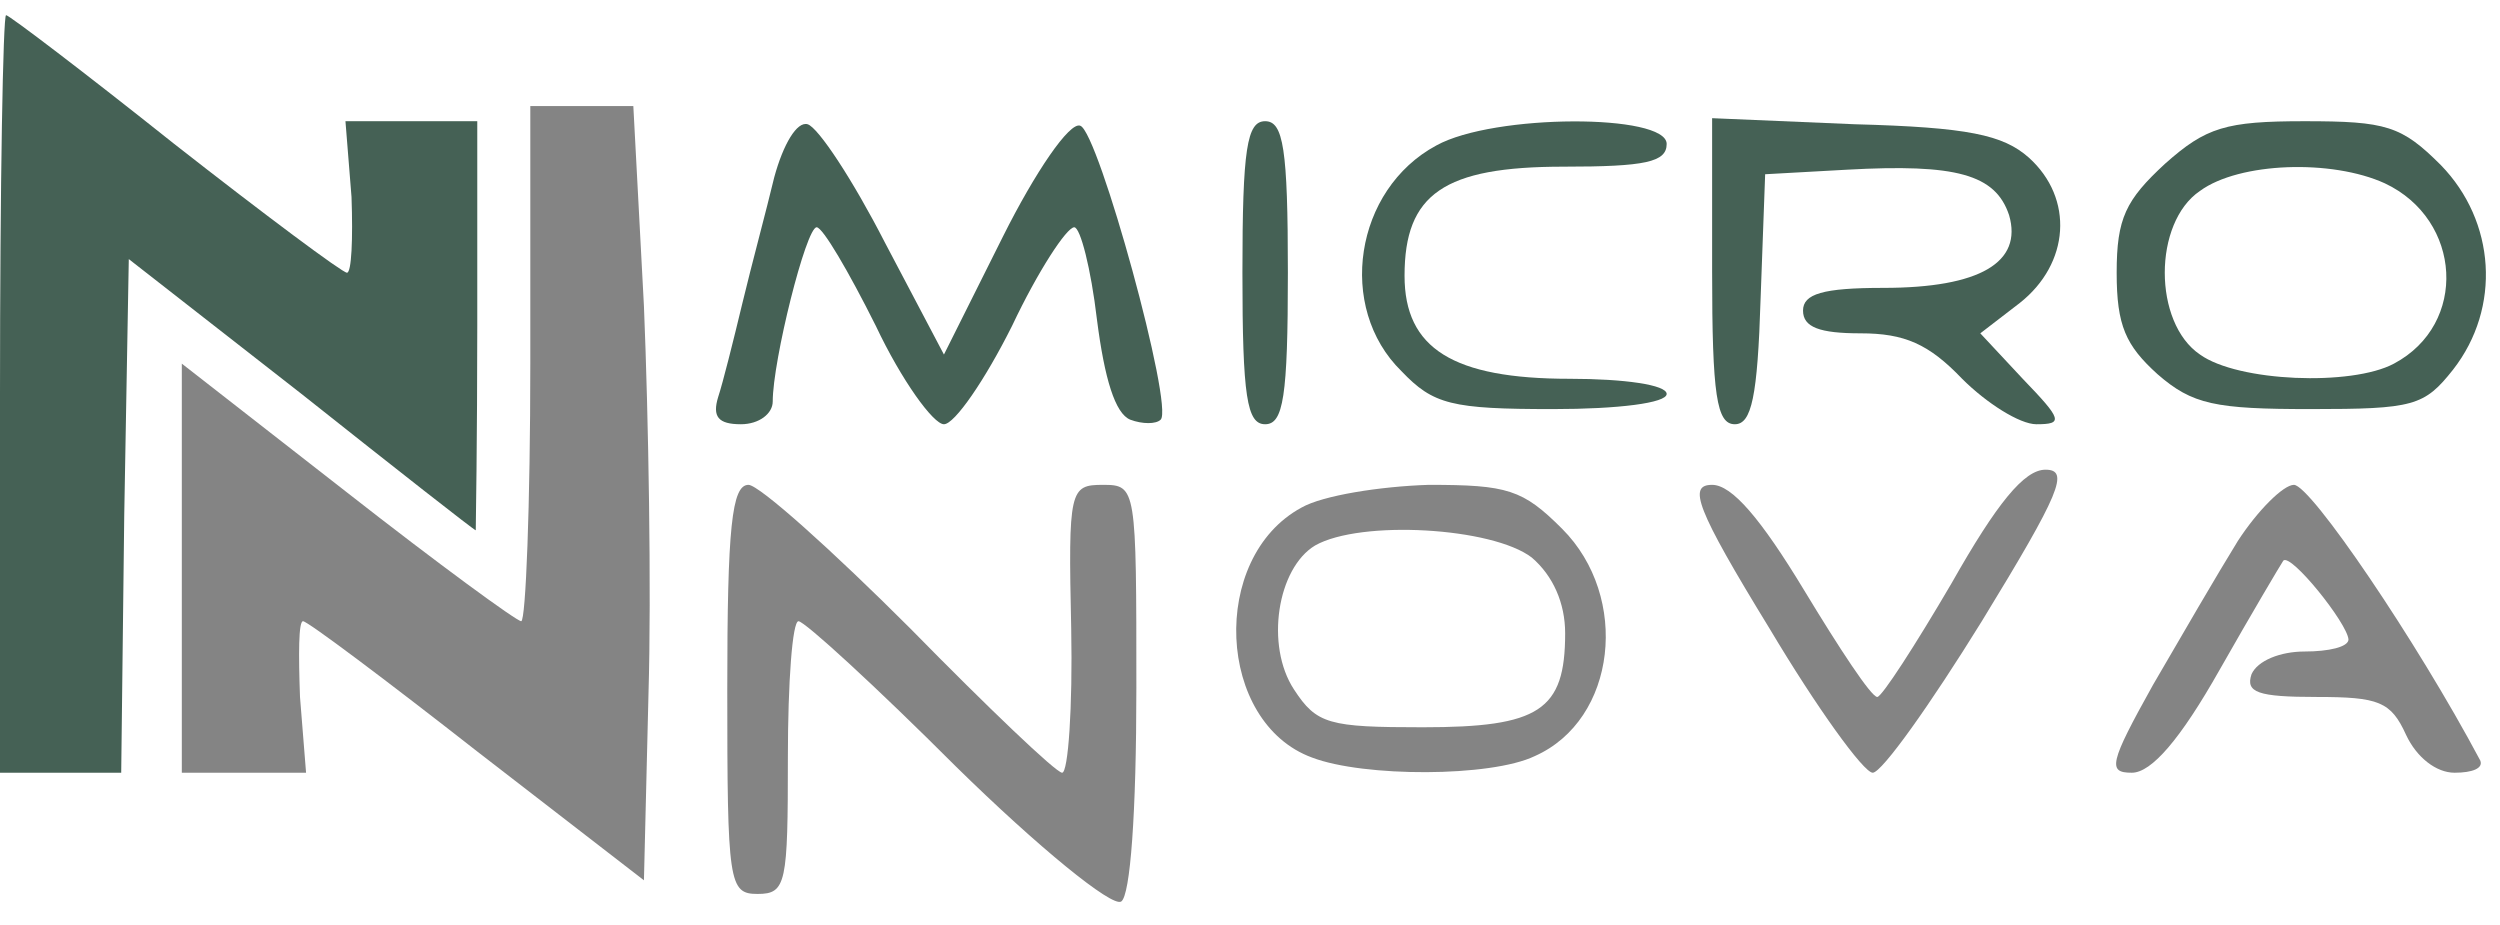
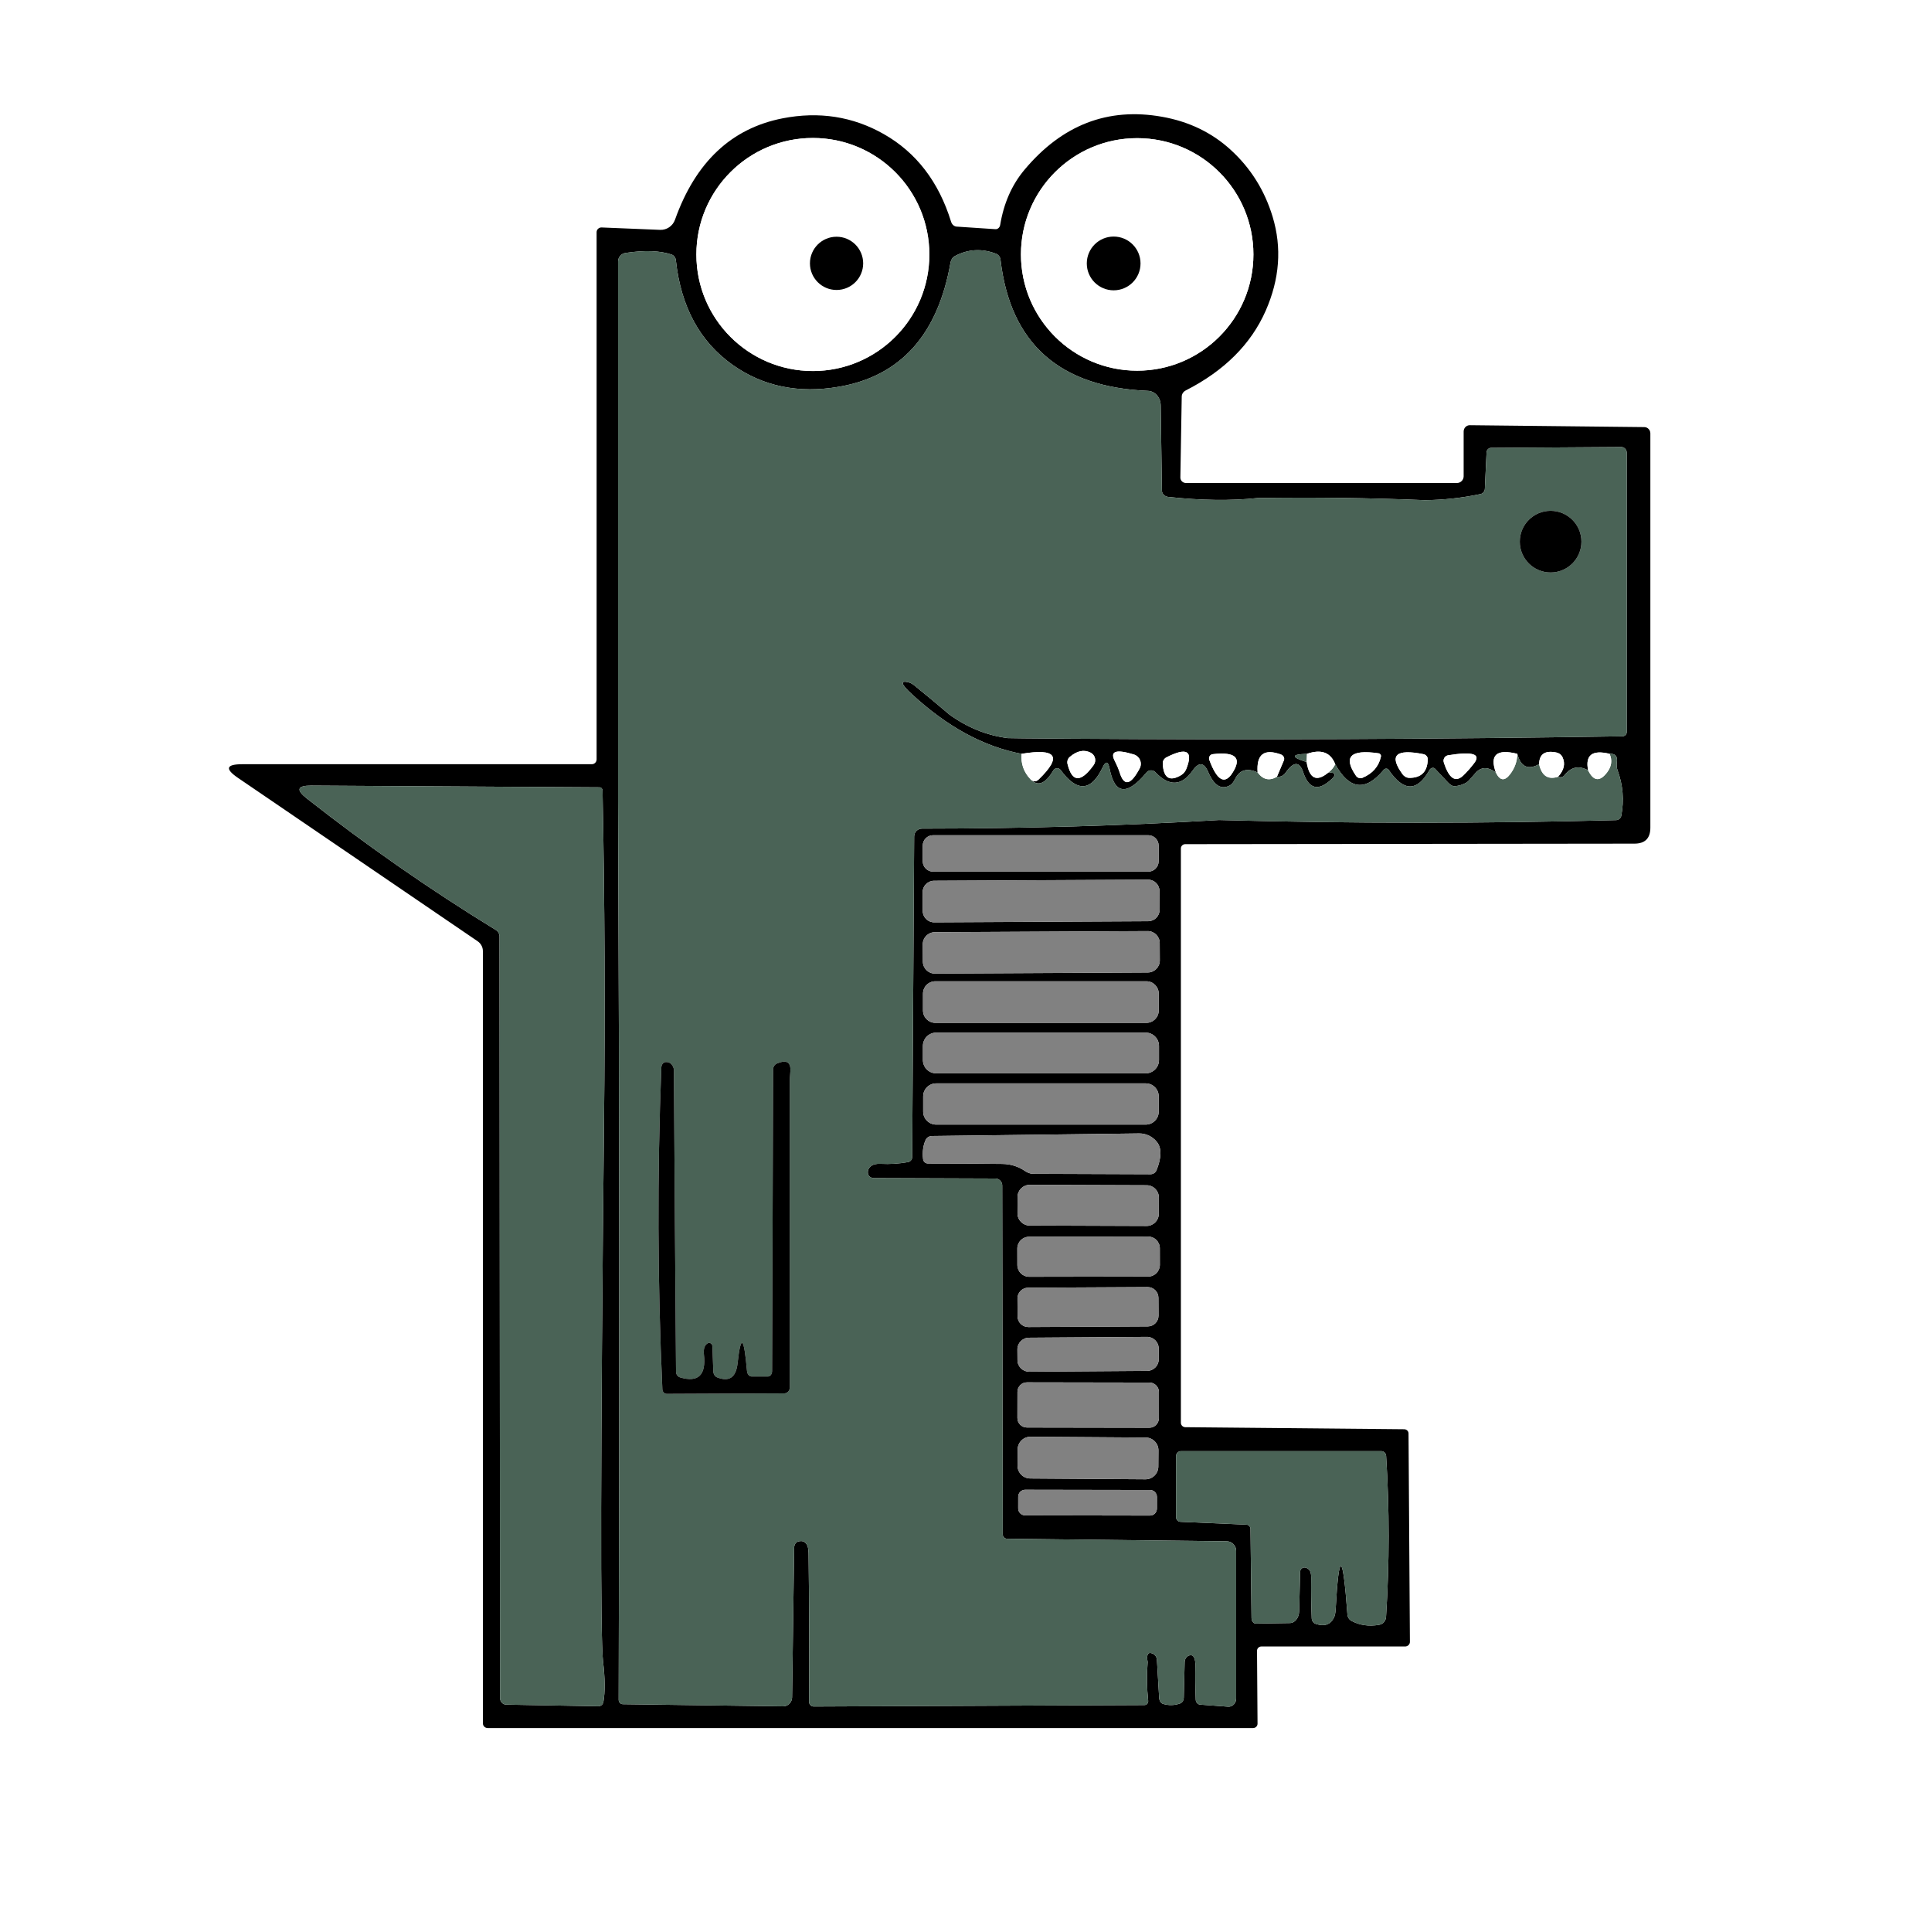
- <svg xmlns="http://www.w3.org/2000/svg" version="1.0" width="165pt" height="61pt" viewBox="0 0 165 61" preserveAspectRatio="xMidYMid meet">
-   <g transform="translate(0,61) scale(0.1,-0.1)" fill="#000000" stroke="none">
-     <path fill="#456155" d="M0 350 l0 -250 40 0 40 0 2 170 3 169 114 -89 c63 -50 114 -90 115 -90 0 0 1 61 1 135 l0 135 -43 0 -44 0 4 -50 c1 -28 0 -50 -3 -50 -3 0 -54 38 -114 85 -59 47 -109 85 -111 85 -2 0 -4 -112 -4 -250z" />
-     <path fill="#848484" d="M350 370 c0 -93 -3 -170 -6 -170 -3 0 -55 38 -115 85 l-109 85 0 -135 0 -135 41 0 41 0 -4 50 c-1 28 -1 50 2 50 3 0 55 -39 115 -86 l110 -85 3 123 c2 68 0 183 -3 256 l-7 132 -34 0 -34 0 0 -170z" />
-     <path fill="#456155" d="M511 493 c-5 -21 -15 -58 -21 -83 -6 -25 -13 -53 -16 -62 -4 -13 0 -18 15 -18 12 0 21 7 21 15 0 27 22 115 29 115 4 0 21 -29 39 -65 17 -36 38 -65 45 -65 7 0 27 29 45 65 17 36 36 65 41 65 4 0 11 -27 15 -61 5 -39 12 -62 22 -66 8 -3 17 -3 20 0 9 8 -41 190 -53 194 -7 3 -30 -31 -51 -73 l-39 -78 -39 74 c-21 41 -44 76 -51 78 -7 2 -16 -13 -22 -35z" />
-     <path fill="#456155" d="M820 430 c0 -82 3 -100 15 -100 12 0 15 18 15 100 0 82 -3 100 -15 100 -12 0 -15 -18 -15 -100z" />
-     <path fill="#456155" d="M948 514 c-54 -29 -66 -107 -23 -149 21 -22 33 -25 100 -25 43 0 75 4 75 10 0 6 -28 10 -64 10 -77 0 -109 20 -109 68 0 54 26 72 105 72 54 0 68 3 68 15 0 20 -114 20 -152 -1z" />
-     <path fill="#456155" d="M1130 431 c0 -82 3 -101 15 -101 11 0 15 18 17 83 l3 82 54 3 c72 4 98 -3 107 -30 9 -31 -19 -48 -83 -48 -40 0 -53 -4 -53 -15 0 -11 11 -15 38 -15 29 0 45 -7 67 -30 16 -16 38 -30 49 -30 18 0 17 3 -9 30 l-28 30 26 20 c33 26 36 69 6 96 -17 15 -40 20 -115 22 l-94 4 0 -101z" />
-     <path fill="#456155" d="M1429 502 c-26 -24 -32 -36 -32 -72 0 -35 6 -48 27 -67 23 -20 38 -23 101 -23 68 0 75 2 94 26 32 41 28 98 -8 135 -26 26 -36 29 -90 29 -52 0 -65 -4 -92 -28z m145 -13 c51 -24 55 -93 6 -119 -28 -15 -103 -12 -128 6 -31 21 -31 87 0 108 26 19 87 21 122 5z" />
-     <path fill="#848484" d="M1288 225 c-24 -41 -46 -75 -49 -75 -4 0 -25 32 -48 70 -29 48 -48 70 -61 70 -16 0 -11 -15 38 -95 31 -52 62 -95 68 -95 6 0 38 45 72 100 52 85 58 100 42 100 -14 0 -32 -22 -62 -75z" />
-     <path fill="#848484" d="M480 155 c0 -128 1 -135 20 -135 19 0 20 7 20 90 0 50 3 90 7 90 4 0 51 -43 104 -96 54 -53 103 -93 109 -89 6 4 10 58 10 141 0 132 0 134 -22 134 -22 0 -23 -3 -21 -95 1 -52 -2 -95 -6 -95 -4 0 -49 43 -100 95 -52 52 -100 95 -107 95 -11 0 -14 -28 -14 -135z" />
-     <path fill="#848484" d="M859 275 c-61 -33 -56 -142 7 -165 34 -13 118 -13 147 1 54 24 63 105 18 150 -26 26 -36 29 -88 29 -32 -1 -70 -7 -84 -15z m152 -33 c14 -12 22 -30 22 -50 0 -51 -17 -62 -94 -62 -62 0 -70 2 -85 25 -19 29 -11 80 14 95 30 17 117 12 143 -8z" />
-     <path fill="#848484" d="M1477 253 c-13 -21 -38 -64 -56 -95 -29 -52 -30 -58 -14 -58 13 0 32 22 58 68 21 37 40 69 42 72 5 5 42 -41 43 -52 0 -5 -13 -8 -29 -8 -16 0 -31 -6 -35 -15 -4 -12 4 -15 43 -15 41 0 49 -3 59 -25 7 -15 20 -25 32 -25 12 0 19 3 17 8 -42 79 -112 182 -123 182 -7 0 -24 -17 -37 -37z" />
-   </g>
+ <svg xmlns="http://www.w3.org/2000/svg" version="1.1" viewBox="0 0 224 225">
+   <path fill="rgb(0,0,0)" fill-opacity="1.000" d="M 102.96 15.62 Q 108.63 18.84 110.79 25.82 A 0.82 0.68 81.1 0 0 111.43 26.39 L 115.95 26.69 A 0.58 0.51 -82.4 0 0 116.51 26.20 Q 117.13 22.43 119.31 19.81 Q 125.90 11.91 135.37 13.60 Q 140.05 14.43 143.34 17.43 Q 146.85 20.62 148.25 25.25 Q 149.88 30.64 147.44 36.19 Q 144.86 42.04 138.13 45.47 A 0.85 0.79 -13.7 0 0 137.66 46.18 L 137.50 55.61 A 0.65 0.63 0.4 0 0 138.15 56.25 L 169.72 56.25 A 0.78 0.78 0.0 0 0 170.50 55.47 L 170.50 50.25 A 0.73 0.71 -89.6 0 1 171.22 49.52 L 191.55 49.74 A 0.73 0.71 -89.6 0 1 192.25 50.47 L 192.25 96.39 Q 192.25 98.25 190.39 98.25 L 138.07 98.31 A 0.51 0.50 -0.0 0 0 137.56 98.81 L 137.56 165.69 A 0.52 0.52 0.6 0 0 138.07 166.21 L 163.57 166.45 A 0.51 0.49 -0.6 0 1 164.08 166.93 L 164.24 191.20 A 0.56 0.54 -0.5 0 1 163.68 191.75 L 146.93 191.75 A 0.50 0.50 89.4 0 0 146.43 192.26 L 146.49 200.74 A 0.52 0.51 0.0 0 1 145.97 201.25 L 56.81 201.25 A 0.56 0.56 0.0 0 1 56.25 200.69 L 56.25 110.75 A 1.42 1.35 17.8 0 0 55.63 109.61 L 27.72 90.59 Q 25.39 89.00 28.24 89.00 L 68.94 89.00 A 0.56 0.56 0.0 0 0 69.50 88.44 L 69.50 27.04 A 0.56 0.55 1.0 0 1 70.08 26.49 L 76.90 26.77 A 1.78 1.76 -78.9 0 0 78.63 25.59 Q 82.21 15.53 91.17 13.78 Q 97.54 12.54 102.96 15.62 Z M 108.26 29.64 A 13.57 13.57 0 0 0 94.69 16.07 A 13.57 13.57 0 0 0 81.12 29.64 A 13.57 13.57 0 0 0 94.69 43.21 A 13.57 13.57 0 0 0 108.26 29.64 Z M 146.01 29.63 A 13.54 13.54 0 0 0 132.47 16.09 A 13.54 13.54 0 0 0 118.93 29.63 A 13.54 13.54 0 0 0 132.47 43.17 A 13.54 13.54 0 0 0 146.01 29.63 Z M 187.50 87.79 Q 184.47 87.05 185.00 89.71 Q 183.39 88.83 182.26 90.27 Q 181.97 90.64 181.50 90.46 Q 182.55 89.31 182.01 88.17 A 1.07 0.94 -5.3 0 0 181.27 87.63 Q 179.32 87.24 179.29 89.00 Q 177.34 90.06 176.75 87.79 Q 173.14 86.89 174.25 89.96 Q 172.82 88.91 171.84 90.07 Q 171.07 90.99 170.86 91.12 Q 170.20 91.51 169.43 91.56 A 1.11 0.49 53.6 0 1 168.68 91.13 L 167.16 89.52 A 0.45 0.37 -54.0 0 0 166.52 89.68 Q 164.37 93.50 161.77 89.66 A 0.37 0.36 -43.0 0 0 161.19 89.65 Q 158.02 93.48 155.54 89.00 Q 154.74 86.93 152.25 87.79 Q 149.45 87.88 152.21 88.75 Q 152.68 91.68 154.75 89.96 Q 155.94 89.95 155.18 90.68 Q 152.82 92.95 151.81 89.94 Q 151.16 87.99 149.75 90.00 Q 149.38 90.52 148.75 90.46 L 149.56 88.55 A 0.55 0.50 21.4 0 0 149.22 87.87 Q 146.27 86.79 146.50 89.96 Q 144.66 89.12 143.88 90.72 A 1.60 0.66 -73.3 0 1 143.28 91.46 Q 141.77 92.29 140.75 89.92 Q 140.02 88.20 138.94 89.73 Q 137.01 92.47 134.59 89.93 A 0.69 0.69 -46.6 0 0 133.56 89.96 Q 130.14 94.07 129.25 89.49 Q 129.00 88.21 128.44 89.38 Q 126.43 93.59 123.55 89.67 A 0.51 0.51 43.1 0 0 122.71 89.71 Q 121.31 92.09 120.04 90.75 Q 120.53 91.23 121.01 90.76 Q 125.12 86.77 119.00 87.79 Q 112.36 86.53 106.19 80.81 Q 104.36 79.12 105.79 79.45 Q 106.15 79.53 106.52 79.83 Q 108.56 81.48 110.56 83.19 Q 113.72 85.49 117.40 85.96 Q 117.52 85.98 124.60 86.03 Q 156.80 86.25 189.00 85.75 A 0.51 0.50 -0.6 0 0 189.50 85.25 L 189.50 52.73 A 0.67 0.64 89.6 0 0 188.85 52.06 L 173.68 52.16 A 0.56 0.52 -88.8 0 0 173.17 52.69 L 172.97 56.94 A 0.64 0.64 85.4 0 1 172.46 57.54 Q 169.28 58.21 166.00 58.25 Q 156.25 57.85 146.50 58.00 Q 141.87 58.50 136.08 57.87 A 0.82 0.75 3.1 0 1 135.35 57.13 L 135.21 47.20 A 1.71 1.54 -89.3 0 0 133.73 45.52 Q 118.26 44.88 116.55 30.25 A 0.87 0.82 -83.5 0 0 116.03 29.55 Q 113.54 28.60 111.24 29.82 A 1.08 0.94 83.4 0 0 110.73 30.56 Q 108.51 43.19 97.73 45.04 Q 90.69 46.25 85.38 42.52 Q 79.61 38.46 78.73 30.30 A 0.79 0.74 -84.5 0 0 78.22 29.64 Q 76.19 28.96 72.86 29.46 A 1.01 1.01 85.7 0 0 72.00 30.46 Q 72.00 62.38 72.00 93.25 Q 72.23 145.59 72.07 197.94 A 0.52 0.49 -88.9 0 0 72.55 198.47 L 91.21 198.72 A 1.06 1.05 -89.5 0 0 92.27 197.67 L 92.51 180.26 A 0.79 0.61 83.3 0 1 92.94 179.54 Q 93.56 179.33 93.92 179.78 Q 94.18 180.11 94.19 180.90 Q 94.30 189.46 94.25 198.19 A 0.55 0.54 89.5 0 0 94.80 198.74 L 133.31 198.57 A 0.44 0.44 -3.4 0 0 133.75 198.08 Q 133.51 195.82 133.69 193.56 Q 133.45 192.25 134.26 192.57 A 0.85 0.83 -80.6 0 1 134.77 193.30 L 135.03 197.74 A 0.83 0.61 -86.3 0 0 135.47 198.43 Q 136.49 198.74 137.48 198.38 A 0.78 0.61 83.5 0 0 137.90 197.69 L 138.00 193.57 A 0.87 0.74 82.9 0 1 138.50 192.81 Q 139.18 192.56 139.25 193.75 Q 139.21 195.85 139.29 197.94 A 0.61 0.55 -89.6 0 0 139.81 198.52 L 143.07 198.76 A 0.95 0.87 -88.0 0 0 144.00 197.81 L 144.00 180.61 A 1.11 1.11 0.3 0 0 142.90 179.50 L 117.30 179.20 A 0.51 0.50 -89.4 0 1 116.81 178.69 L 116.75 138.06 A 0.82 0.81 0.0 0 0 115.93 137.25 L 101.80 137.20 A 0.73 0.61 -4.9 0 1 101.12 136.73 Q 101.00 136.17 101.47 135.80 Q 101.83 135.50 102.60 135.54 Q 104.20 135.62 105.76 135.34 A 0.60 0.59 85.5 0 0 106.26 134.75 L 106.49 97.42 A 0.92 0.91 90.0 0 1 107.40 96.50 Q 125.39 96.49 142.00 95.50 Q 165.12 96.12 188.25 95.51 A 0.64 0.62 5.1 0 0 188.86 95.01 Q 189.38 92.30 188.43 89.71 Q 188.28 89.31 188.35 88.77 Q 188.49 87.72 187.50 87.79 Z M 160.59 87.73 Q 155.68 87.01 157.96 90.35 A 0.64 0.63 61.6 0 0 158.72 90.58 Q 160.48 89.84 160.86 88.13 A 0.33 0.33 -79.5 0 0 160.59 87.73 Z M 127.40 89.10 A 0.98 0.98 -59.1 0 0 127.04 87.65 Q 125.88 87.07 124.61 88.16 A 0.84 0.79 63.6 0 0 124.36 88.99 Q 125.16 92.20 127.40 89.10 Z M 132.09 87.87 Q 128.99 86.91 129.85 88.60 Q 130.26 89.41 130.44 89.99 Q 131.20 92.42 132.76 89.49 A 1.14 1.14 -67.6 0 0 132.09 87.87 Z M 135.45 88.94 Q 135.58 91.46 137.59 90.27 A 1.55 1.38 87.9 0 0 138.20 89.53 Q 139.43 86.39 135.88 88.20 A 0.80 0.77 -15.9 0 0 135.45 88.94 Z M 143.54 90.05 Q 145.30 87.37 141.27 87.83 A 0.50 0.49 76.3 0 0 140.87 88.49 Q 142.21 92.09 143.54 90.05 Z M 164.18 90.59 Q 166.26 90.59 166.32 88.44 A 0.63 0.59 7.4 0 0 165.82 87.83 Q 160.97 86.86 163.38 90.16 A 1.04 0.95 70.5 0 0 164.18 90.59 Z M 171.73 88.87 Q 172.95 87.27 168.69 87.96 A 0.64 0.64 76.3 0 0 168.19 88.79 Q 169.09 91.61 170.46 90.31 Q 171.09 89.71 171.73 88.87 Z M 69.83 91.69 L 36.25 91.49 Q 33.81 91.48 35.74 92.99 Q 46.31 101.29 57.75 108.30 A 0.90 0.87 15.7 0 1 58.19 109.06 L 58.25 197.75 A 0.77 0.73 -89.2 0 0 58.96 198.52 L 69.70 198.71 A 0.61 0.58 -84.3 0 0 70.29 198.20 Q 70.60 196.46 70.25 193.50 Q 69.75 189.23 70.36 130.75 Q 70.57 111.28 70.19 92.05 A 0.37 0.36 89.2 0 0 69.83 91.69 Z M 134.97 98.48 A 1.21 1.21 0 0 0 133.76 97.27 L 108.70 97.27 A 1.21 1.21 0 0 0 107.49 98.48 L 107.49 100.30 A 1.21 1.21 0 0 0 108.70 101.51 L 133.76 101.51 A 1.21 1.21 0 0 0 134.97 100.30 L 134.97 98.48 Z M 135.074 103.778 A 1.34 1.34 0 0 0 133.727 102.445 L 108.808 102.575 A 1.34 1.34 0 0 0 107.475 103.922 L 107.486 106.082 A 1.34 1.34 0 0 0 108.833 107.415 L 133.752 107.285 A 1.34 1.34 0 0 0 135.085 105.938 L 135.074 103.778 Z M 135.095 109.828 A 1.40 1.40 0 0 0 133.687 108.435 L 108.888 108.565 A 1.40 1.40 0 0 0 107.495 109.972 L 107.505 111.992 A 1.40 1.40 0 0 0 108.913 113.385 L 133.712 113.255 A 1.40 1.40 0 0 0 135.105 111.848 L 135.095 109.828 Z M 134.98 115.72 A 1.44 1.44 0 0 0 133.54 114.28 L 108.96 114.28 A 1.44 1.44 0 0 0 107.52 115.72 L 107.52 117.68 A 1.44 1.44 0 0 0 108.96 119.12 L 133.54 119.12 A 1.44 1.44 0 0 0 134.98 117.68 L 134.98 115.72 Z M 135.01 121.81 A 1.55 1.55 0 0 0 133.46 120.26 L 109.06 120.26 A 1.55 1.55 0 0 0 107.51 121.81 L 107.51 123.45 A 1.55 1.55 0 0 0 109.06 125.00 L 133.46 125.00 A 1.55 1.55 0 0 0 135.01 123.45 L 135.01 121.81 Z M 134.98 127.69 A 1.52 1.52 0 0 0 133.46 126.17 L 109.06 126.17 A 1.52 1.52 0 0 0 107.54 127.69 L 107.54 129.45 A 1.52 1.52 0 0 0 109.06 130.97 L 133.46 130.97 A 1.52 1.52 0 0 0 134.98 129.45 L 134.98 127.69 Z M 134.75 132.97 A 2.65 2.58 69.4 0 0 132.69 132.00 L 108.57 132.30 A 0.86 0.76 10.2 0 0 107.83 132.75 Q 107.39 133.72 107.53 134.99 A 0.57 0.56 87.2 0 0 108.09 135.50 Q 112.75 135.50 116.75 135.55 Q 118.23 135.57 119.41 136.38 A 1.90 1.30 53.7 0 0 120.32 136.70 L 134.03 136.75 A 0.76 0.75 -79.1 0 0 134.73 136.27 Q 135.62 134.03 134.75 132.97 Z M 134.993 139.459 A 1.42 1.42 0 0 0 133.578 138.034 L 119.958 137.986 A 1.42 1.42 0 0 0 118.533 139.401 L 118.527 141.301 A 1.42 1.42 0 0 0 119.942 142.726 L 133.562 142.774 A 1.42 1.42 0 0 0 134.987 141.359 L 134.993 139.459 Z M 135.108 145.375 A 1.37 1.37 0 0 0 133.736 144.008 L 119.876 144.032 A 1.37 1.37 0 0 0 118.508 145.405 L 118.512 147.325 A 1.37 1.37 0 0 0 119.884 148.692 L 133.744 148.668 A 1.37 1.37 0 0 0 135.112 147.296 L 135.108 145.375 Z M 134.944 151.137 A 1.25 1.25 0 0 0 133.688 149.894 L 119.768 149.966 A 1.25 1.25 0 0 0 118.525 151.223 L 118.536 153.303 A 1.25 1.25 0 0 0 119.792 154.546 L 133.712 154.474 A 1.25 1.25 0 0 0 134.955 153.217 L 134.944 151.137 Z M 134.976 157.043 A 1.36 1.36 0 0 0 133.606 155.692 L 119.866 155.788 A 1.36 1.36 0 0 0 118.516 157.157 L 118.525 158.397 A 1.36 1.36 0 0 0 119.894 159.748 L 133.634 159.652 A 1.36 1.36 0 0 0 134.984 158.282 L 134.976 157.043 Z M 135.003 162.124 A 1.11 1.11 0 0 0 133.895 161.012 L 119.635 160.988 A 1.11 1.11 0 0 0 118.523 162.096 L 118.517 165.136 A 1.11 1.11 0 0 0 119.625 166.248 L 133.885 166.272 A 1.11 1.11 0 0 0 134.997 165.164 L 135.003 162.124 Z M 134.946 168.917 A 1.49 1.49 0 0 0 133.467 167.417 L 120.047 167.323 A 1.49 1.49 0 0 0 118.547 168.803 L 118.534 170.683 A 1.49 1.49 0 0 0 120.013 172.183 L 133.433 172.277 A 1.49 1.49 0 0 0 134.933 170.797 L 134.946 168.917 Z M 152.06 182.56 Q 152.34 182.62 152.53 182.85 Q 152.75 183.12 152.74 183.72 Q 152.71 186.08 152.80 188.44 A 0.74 0.69 -82.4 0 0 153.28 189.12 Q 154.78 189.61 155.38 188.41 Q 155.56 188.06 155.59 187.42 Q 156.16 177.06 156.96 188.01 A 0.97 0.87 -79.4 0 0 157.42 188.76 Q 158.84 189.53 160.64 189.23 A 0.98 0.98 86.7 0 0 161.46 188.31 Q 162.06 178.87 161.47 169.55 A 0.58 0.58 88.4 0 0 160.89 169.00 L 137.58 169.00 A 0.58 0.58 -45.0 0 0 137.00 169.58 L 137.00 176.68 A 0.55 0.54 -88.9 0 0 137.52 177.23 L 145.19 177.56 A 0.50 0.50 1.2 0 1 145.67 178.06 L 145.79 188.44 A 0.65 0.49 89.0 0 0 146.29 189.08 L 150.27 189.02 A 1.42 1.08 -89.6 0 0 151.34 187.64 L 151.45 183.06 A 0.52 0.50 -83.6 0 1 152.06 182.56 Z M 134.771 174.334 A 0.81 0.81 0 0 0 133.963 173.523 L 119.423 173.497 A 0.81 0.81 0 0 0 118.611 174.306 L 118.609 175.666 A 0.81 0.81 0 0 0 119.417 176.477 L 133.957 176.503 A 0.81 0.81 0 0 0 134.769 175.694 L 134.771 174.334 Z" />
+   <path fill="rgb(255,255,255)" fill-opacity="1.000" d="M 108.26 29.64 A 13.57 13.57 0 0 1 94.69 43.21 A 13.57 13.57 0 0 1 81.12 29.64 A 13.57 13.57 0 0 1 94.69 16.07 A 13.57 13.57 0 0 1 108.26 29.64 Z M 100.55 30.67 A 3.10 3.10 0 0 0 97.45 27.57 A 3.10 3.10 0 0 0 94.35 30.67 A 3.10 3.10 0 0 0 97.45 33.77 A 3.10 3.10 0 0 0 100.55 30.67 Z" />
+   <path fill="rgb(255,255,255)" fill-opacity="1.000" d="M 146.01 29.63 A 13.54 13.54 0 0 1 132.47 43.17 A 13.54 13.54 0 0 1 118.93 29.63 A 13.54 13.54 0 0 1 132.47 16.09 A 13.54 13.54 0 0 1 146.01 29.63 Z M 132.86 30.68 A 3.13 3.13 0 0 0 129.73 27.55 A 3.13 3.13 0 0 0 126.60 30.68 A 3.13 3.13 0 0 0 129.73 33.81 A 3.13 3.13 0 0 0 132.86 30.68 Z" />
+   <circle fill="rgb(0,0,0)" fill-opacity="1.000" cx="97.45" cy="30.67" r="3.10" />
+   <circle fill="rgb(0,0,0)" fill-opacity="1.000" cx="129.73" cy="30.68" r="3.13" />
+   <path fill="rgb(74,99,86)" fill-opacity="1.000" d="M 72.86 29.46 Q 76.19 28.96 78.22 29.64 A 0.79 0.74 -84.5 0 1 78.73 30.30 Q 79.61 38.46 85.38 42.52 Q 90.69 46.25 97.73 45.04 Q 108.51 43.19 110.73 30.56 A 1.08 0.94 83.4 0 1 111.24 29.82 Q 113.54 28.60 116.03 29.55 A 0.87 0.82 -83.5 0 1 116.55 30.25 Q 118.26 44.88 133.73 45.52 A 1.71 1.54 -89.3 0 1 135.21 47.20 L 135.35 57.13 A 0.82 0.75 3.1 0 0 136.08 57.87 Q 141.87 58.50 146.50 58.00 Q 156.25 57.85 166.00 58.25 Q 169.28 58.21 172.46 57.54 A 0.64 0.64 85.4 0 0 172.97 56.94 L 173.17 52.69 A 0.56 0.52 -88.8 0 1 173.68 52.16 L 188.85 52.06 A 0.67 0.64 89.6 0 1 189.50 52.73 L 189.50 85.25 A 0.51 0.50 -0.6 0 1 189.00 85.75 Q 156.80 86.25 124.60 86.03 Q 117.52 85.98 117.40 85.96 Q 113.72 85.49 110.56 83.19 Q 108.56 81.48 106.52 79.83 Q 106.15 79.53 105.79 79.45 Q 104.36 79.12 106.19 80.81 Q 112.36 86.53 119.00 87.79 Q 118.86 89.51 120.04 90.75 Q 121.31 92.09 122.71 89.71 A 0.51 0.51 43.8 0 1 123.55 89.67 Q 126.43 93.59 128.44 89.38 Q 129.00 88.21 129.25 89.49 Q 130.14 94.07 133.56 89.96 A 0.69 0.69 -46.6 0 1 134.59 89.93 Q 137.01 92.47 138.94 89.73 Q 140.02 88.20 140.75 89.92 Q 141.77 92.29 143.28 91.46 A 1.60 0.66 -73.3 0 0 143.88 90.72 Q 144.66 89.12 146.50 89.96 Q 147.44 91.23 148.75 90.46 Q 149.38 90.52 149.75 90.00 Q 151.16 87.99 151.81 89.94 Q 152.82 92.95 155.18 90.68 Q 155.94 89.95 154.75 89.96 Q 155.28 89.56 155.54 89.00 Q 158.02 93.48 161.19 89.65 A 0.37 0.36 -43.0 0 1 161.77 89.66 Q 164.37 93.50 166.52 89.68 A 0.45 0.37 -54.0 0 1 167.16 89.52 L 168.68 91.13 A 1.11 0.49 53.6 0 0 169.43 91.56 Q 170.20 91.51 170.86 91.12 Q 171.07 90.99 171.84 90.07 Q 172.82 88.91 174.25 89.96 Q 174.95 91.42 175.91 90.17 Q 176.73 89.10 176.75 87.79 Q 177.34 90.06 179.29 89.00 Q 179.75 91.03 181.50 90.46 Q 181.97 90.64 182.26 90.27 Q 183.39 88.83 185.00 89.71 Q 185.94 91.63 187.21 89.95 Q 188.00 88.92 187.50 87.79 Q 188.49 87.72 188.35 88.77 Q 188.28 89.31 188.43 89.71 Q 189.38 92.30 188.86 95.01 A 0.64 0.62 5.1 0 1 188.25 95.51 Q 165.12 96.12 142.00 95.50 Q 125.39 96.49 107.40 96.50 A 0.92 0.91 90.0 0 0 106.49 97.42 L 106.26 134.75 A 0.60 0.59 85.5 0 1 105.76 135.34 Q 104.20 135.62 102.60 135.54 Q 101.83 135.50 101.47 135.80 Q 101.00 136.17 101.12 136.73 A 0.73 0.61 -4.9 0 0 101.80 137.20 L 115.93 137.25 A 0.82 0.81 0.0 0 1 116.75 138.06 L 116.81 178.69 A 0.51 0.50 -89.4 0 0 117.30 179.20 L 142.90 179.50 A 1.11 1.11 0.3 0 1 144.00 180.61 L 144.00 197.81 A 0.95 0.87 -88.0 0 1 143.07 198.76 L 139.81 198.52 A 0.61 0.55 -89.6 0 1 139.29 197.94 Q 139.21 195.85 139.25 193.75 Q 139.18 192.56 138.50 192.81 A 0.87 0.74 82.9 0 0 138.00 193.57 L 137.90 197.69 A 0.78 0.61 83.5 0 1 137.48 198.38 Q 136.49 198.74 135.47 198.43 A 0.83 0.61 -86.3 0 1 135.03 197.74 L 134.77 193.30 A 0.85 0.83 -80.6 0 0 134.26 192.57 Q 133.45 192.25 133.69 193.56 Q 133.51 195.82 133.75 198.08 A 0.44 0.44 -3.4 0 1 133.31 198.57 L 94.80 198.74 A 0.55 0.54 89.5 0 1 94.25 198.19 Q 94.30 189.46 94.19 180.90 Q 94.18 180.11 93.92 179.78 Q 93.56 179.33 92.94 179.54 A 0.79 0.61 83.3 0 0 92.51 180.26 L 92.27 197.67 A 1.06 1.05 -89.5 0 1 91.21 198.72 L 72.55 198.47 A 0.52 0.49 -88.9 0 1 72.07 197.94 Q 72.23 145.59 72.00 93.25 Q 72.00 62.38 72.00 30.46 A 1.01 1.01 85.7 0 1 72.86 29.46 Z M 184.22 63.08 A 3.59 3.59 0 0 0 180.63 59.49 A 3.59 3.59 0 0 0 177.04 63.08 A 3.59 3.59 0 0 0 180.63 66.67 A 3.59 3.59 0 0 0 184.22 63.08 Z M 87.02 159.69 Q 86.49 153.60 85.92 158.77 Q 85.65 161.25 83.52 160.40 A 0.84 0.68 -82.3 0 1 83.09 159.69 L 82.99 156.81 A 0.41 0.36 76.8 0 0 82.46 156.43 Q 81.89 156.73 82.00 157.75 Q 82.40 161.35 79.22 160.41 A 0.71 0.66 -82.4 0 1 78.75 159.74 Q 78.61 142.12 78.50 124.50 Q 78.26 123.64 77.54 123.69 A 0.66 0.54 89.3 0 0 77.04 124.32 Q 76.31 143.07 77.16 161.81 A 0.55 0.52 88.2 0 0 77.68 162.33 L 91.36 162.27 A 0.68 0.64 90.0 0 0 92.00 161.59 Q 92.00 143.25 92.00 125.74 Q 92.00 125.68 92.07 124.76 Q 92.18 123.16 90.52 123.85 A 0.78 0.74 79.3 0 0 90.06 124.56 L 89.94 159.68 A 0.63 0.49 -90.0 0 1 89.45 160.31 L 87.56 160.31 A 0.68 0.53 86.5 0 1 87.02 159.69 Z" />
+   <circle fill="rgb(0,0,0)" fill-opacity="1.000" cx="180.63" cy="63.08" r="3.59" />
+   <path fill="rgb(255,255,255)" fill-opacity="1.000" d="M 160.59 87.73 A 0.33 0.33 -79.5 0 1 160.86 88.13 Q 160.48 89.84 158.72 90.58 A 0.64 0.63 61.6 0 1 157.96 90.35 Q 155.68 87.01 160.59 87.73 Z" />
+   <path fill="rgb(255,255,255)" fill-opacity="1.000" d="M 119.00 87.79 Q 125.12 86.77 121.01 90.76 Q 120.53 91.23 120.04 90.75 Q 118.86 89.51 119.00 87.79 Z" />
+   <path fill="rgb(255,255,255)" fill-opacity="1.000" d="M 127.04 87.65 A 0.98 0.98 -59.1 0 1 127.40 89.10 Q 125.16 92.20 124.36 88.99 A 0.84 0.79 63.6 0 1 124.61 88.16 Q 125.88 87.07 127.04 87.65 Z" />
+   <path fill="rgb(255,255,255)" fill-opacity="1.000" d="M 132.09 87.87 A 1.14 1.14 -67.6 0 1 132.76 89.49 Q 131.20 92.42 130.44 89.99 Q 130.26 89.41 129.85 88.60 Q 128.99 86.91 132.09 87.87 Z" />
+   <path fill="rgb(255,255,255)" fill-opacity="1.000" d="M 137.59 90.27 Q 135.58 91.46 135.45 88.94 A 0.80 0.77 -15.9 0 1 135.88 88.20 Q 139.43 86.39 138.20 89.53 A 1.55 1.38 87.9 0 1 137.59 90.27 Z" />
+   <path fill="rgb(255,255,255)" fill-opacity="1.000" d="M 141.27 87.83 Q 145.30 87.37 143.54 90.05 Q 142.21 92.09 140.87 88.49 A 0.50 0.49 76.3 0 1 141.27 87.83 Z" />
+   <path fill="rgb(255,255,255)" fill-opacity="1.000" d="M 149.56 88.55 L 148.75 90.46 Q 147.44 91.23 146.50 89.96 Q 146.27 86.79 149.22 87.87 A 0.55 0.50 21.4 0 1 149.56 88.55 Z" />
+   <path fill="rgb(74,99,86)" fill-opacity="1.000" d="M 152.25 87.79 L 152.21 88.75 Q 149.45 87.88 152.25 87.79 Z" />
+   <path fill="rgb(255,255,255)" fill-opacity="1.000" d="M 152.25 87.79 Q 154.74 86.93 155.54 89.00 Q 155.28 89.56 154.75 89.96 Q 152.68 91.68 152.21 88.75 L 152.25 87.79 Z" />
+   <path fill="rgb(255,255,255)" fill-opacity="1.000" d="M 166.32 88.44 Q 166.26 90.59 164.18 90.59 A 1.04 0.95 70.5 0 1 163.38 90.16 Q 160.97 86.86 165.82 87.83 A 0.63 0.59 7.4 0 1 166.32 88.44 Z" />
+   <path fill="rgb(255,255,255)" fill-opacity="1.000" d="M 168.69 87.96 Q 172.95 87.27 171.73 88.87 Q 171.09 89.71 170.46 90.31 Q 169.09 91.61 168.19 88.79 A 0.64 0.64 76.3 0 1 168.69 87.96 Z" />
+   <path fill="rgb(255,255,255)" fill-opacity="1.000" d="M 176.75 87.79 Q 176.73 89.10 175.91 90.17 Q 174.95 91.42 174.25 89.96 Q 173.14 86.89 176.75 87.79 Z" />
+   <path fill="rgb(255,255,255)" fill-opacity="1.000" d="M 182.01 88.17 Q 182.55 89.31 181.50 90.46 Q 179.75 91.03 179.29 89.00 Q 179.32 87.24 181.27 87.63 A 1.07 0.94 -5.3 0 1 182.01 88.17 Z" />
+   <path fill="rgb(255,255,255)" fill-opacity="1.000" d="M 187.50 87.79 Q 188.00 88.92 187.21 89.95 Q 185.94 91.63 185.00 89.71 Q 184.47 87.05 187.50 87.79 Z" />
+   <path fill="rgb(74,99,86)" fill-opacity="1.000" d="M 69.83 91.69 A 0.37 0.36 89.2 0 1 70.19 92.05 Q 70.57 111.28 70.36 130.75 Q 69.75 189.23 70.25 193.50 Q 70.60 196.46 70.29 198.20 A 0.61 0.58 -84.3 0 1 69.70 198.71 L 58.96 198.52 A 0.77 0.73 -89.2 0 1 58.25 197.75 L 58.19 109.06 A 0.90 0.87 15.7 0 0 57.75 108.30 Q 46.31 101.29 35.74 92.99 Q 33.81 91.48 36.25 91.49 L 69.83 91.69 Z" />
+   <rect fill="rgb(129,129,129)" fill-opacity="1.000" x="-13.74" y="-2.12" width="27.48" height="4.24" rx="1.21" transform="translate(121.23,99.39) rotate(0.0)" />
+   <rect fill="rgb(129,129,129)" fill-opacity="1.000" x="-13.80" y="-2.42" width="27.60" height="4.84" rx="1.34" transform="translate(121.28,104.93) rotate(-0.3)" />
+   <rect fill="rgb(129,129,129)" fill-opacity="1.000" x="-13.80" y="-2.41" width="27.60" height="4.82" rx="1.40" transform="translate(121.30,110.91) rotate(-0.3)" />
+   <rect fill="rgb(129,129,129)" fill-opacity="1.000" x="-13.73" y="-2.42" width="27.46" height="4.84" rx="1.44" transform="translate(121.25,116.70) rotate(0.0)" />
+   <rect fill="rgb(129,129,129)" fill-opacity="1.000" x="-13.75" y="-2.37" width="27.50" height="4.74" rx="1.55" transform="translate(121.26,122.63) rotate(0.0)" />
+   <path fill="rgb(0,0,0)" fill-opacity="1.000" d="M 77.54 123.69 Q 78.26 123.64 78.50 124.50 Q 78.61 142.12 78.75 159.74 A 0.71 0.66 -82.4 0 0 79.22 160.41 Q 82.40 161.35 82.00 157.75 Q 81.89 156.73 82.46 156.43 A 0.41 0.36 76.8 0 1 82.99 156.81 L 83.09 159.69 A 0.84 0.68 -82.3 0 0 83.52 160.40 Q 85.65 161.25 85.92 158.77 Q 86.49 153.60 87.02 159.69 A 0.68 0.53 86.5 0 0 87.56 160.31 L 89.45 160.31 A 0.63 0.49 90.0 0 0 89.94 159.68 L 90.06 124.56 A 0.78 0.74 79.3 0 1 90.52 123.85 Q 92.18 123.16 92.07 124.76 Q 92.00 125.68 92.00 125.74 Q 92.00 143.25 92.00 161.59 A 0.68 0.64 -90.0 0 1 91.36 162.27 L 77.68 162.33 A 0.55 0.52 88.2 0 1 77.16 161.81 Q 76.31 143.07 77.04 124.32 A 0.66 0.54 89.3 0 1 77.54 123.69 Z" />
+   <rect fill="rgb(129,129,129)" fill-opacity="1.000" x="-13.72" y="-2.40" width="27.44" height="4.80" rx="1.52" transform="translate(121.26,128.57) rotate(0.0)" />
+   <path fill="rgb(129,129,129)" fill-opacity="1.000" d="M 132.69 132.00 A 2.65 2.58 69.4 0 1 134.75 132.97 Q 135.62 134.03 134.73 136.27 A 0.76 0.75 -79.1 0 1 134.03 136.75 L 120.32 136.70 A 1.90 1.30 53.7 0 1 119.41 136.38 Q 118.23 135.57 116.75 135.55 Q 112.75 135.50 108.09 135.50 A 0.57 0.56 87.2 0 1 107.53 134.99 Q 107.39 133.72 107.83 132.75 A 0.86 0.76 10.2 0 1 108.57 132.30 L 132.69 132.00 Z" />
+   <rect fill="rgb(129,129,129)" fill-opacity="1.000" x="-8.23" y="-2.37" width="16.46" height="4.74" rx="1.42" transform="translate(126.76,140.38) rotate(0.2)" />
+   <rect fill="rgb(129,129,129)" fill-opacity="1.000" x="-8.30" y="-2.33" width="16.60" height="4.66" rx="1.37" transform="translate(126.81,146.35) rotate(-0.1)" />
+   <rect fill="rgb(129,129,129)" fill-opacity="1.000" x="-8.21" y="-2.29" width="16.42" height="4.58" rx="1.25" transform="translate(126.74,152.22) rotate(-0.3)" />
+   <rect fill="rgb(129,129,129)" fill-opacity="1.000" x="-8.23" y="-1.98" width="16.46" height="3.96" rx="1.36" transform="translate(126.75,157.72) rotate(-0.4)" />
+   <rect fill="rgb(129,129,129)" fill-opacity="1.000" x="-8.24" y="-2.63" width="16.48" height="5.26" rx="1.11" transform="translate(126.76,163.63) rotate(0.1)" />
+   <rect fill="rgb(129,129,129)" fill-opacity="1.000" x="-8.20" y="-2.43" width="16.40" height="4.86" rx="1.49" transform="translate(126.74,169.80) rotate(0.4)" />
+   <path fill="rgb(74,99,86)" fill-opacity="1.000" d="M 137.58 169.00 L 160.89 169.00 A 0.58 0.58 88.4 0 1 161.47 169.55 Q 162.06 178.87 161.46 188.31 A 0.98 0.98 86.7 0 1 160.64 189.23 Q 158.84 189.53 157.42 188.76 A 0.97 0.87 -79.4 0 1 156.96 188.01 Q 156.16 177.06 155.59 187.42 Q 155.56 188.06 155.38 188.41 Q 154.78 189.61 153.28 189.12 A 0.74 0.69 -82.4 0 1 152.80 188.44 Q 152.71 186.08 152.74 183.72 Q 152.75 183.12 152.53 182.85 Q 152.34 182.62 152.06 182.56 A 0.52 0.50 -83.6 0 0 151.45 183.06 L 151.34 187.64 A 1.42 1.08 -89.6 0 1 150.27 189.02 L 146.29 189.08 A 0.65 0.49 89.0 0 1 145.79 188.44 L 145.67 178.06 A 0.50 0.50 1.2 0 0 145.19 177.56 L 137.52 177.23 A 0.55 0.54 -88.9 0 1 137.00 176.68 L 137.00 169.58 A 0.58 0.58 -45.0 0 1 137.58 169.00 Z" />
+   <rect fill="rgb(129,129,129)" fill-opacity="1.000" x="-8.08" y="-1.49" width="16.16" height="2.98" rx="0.81" transform="translate(126.69,175.00) rotate(0.1)" />
</svg>
